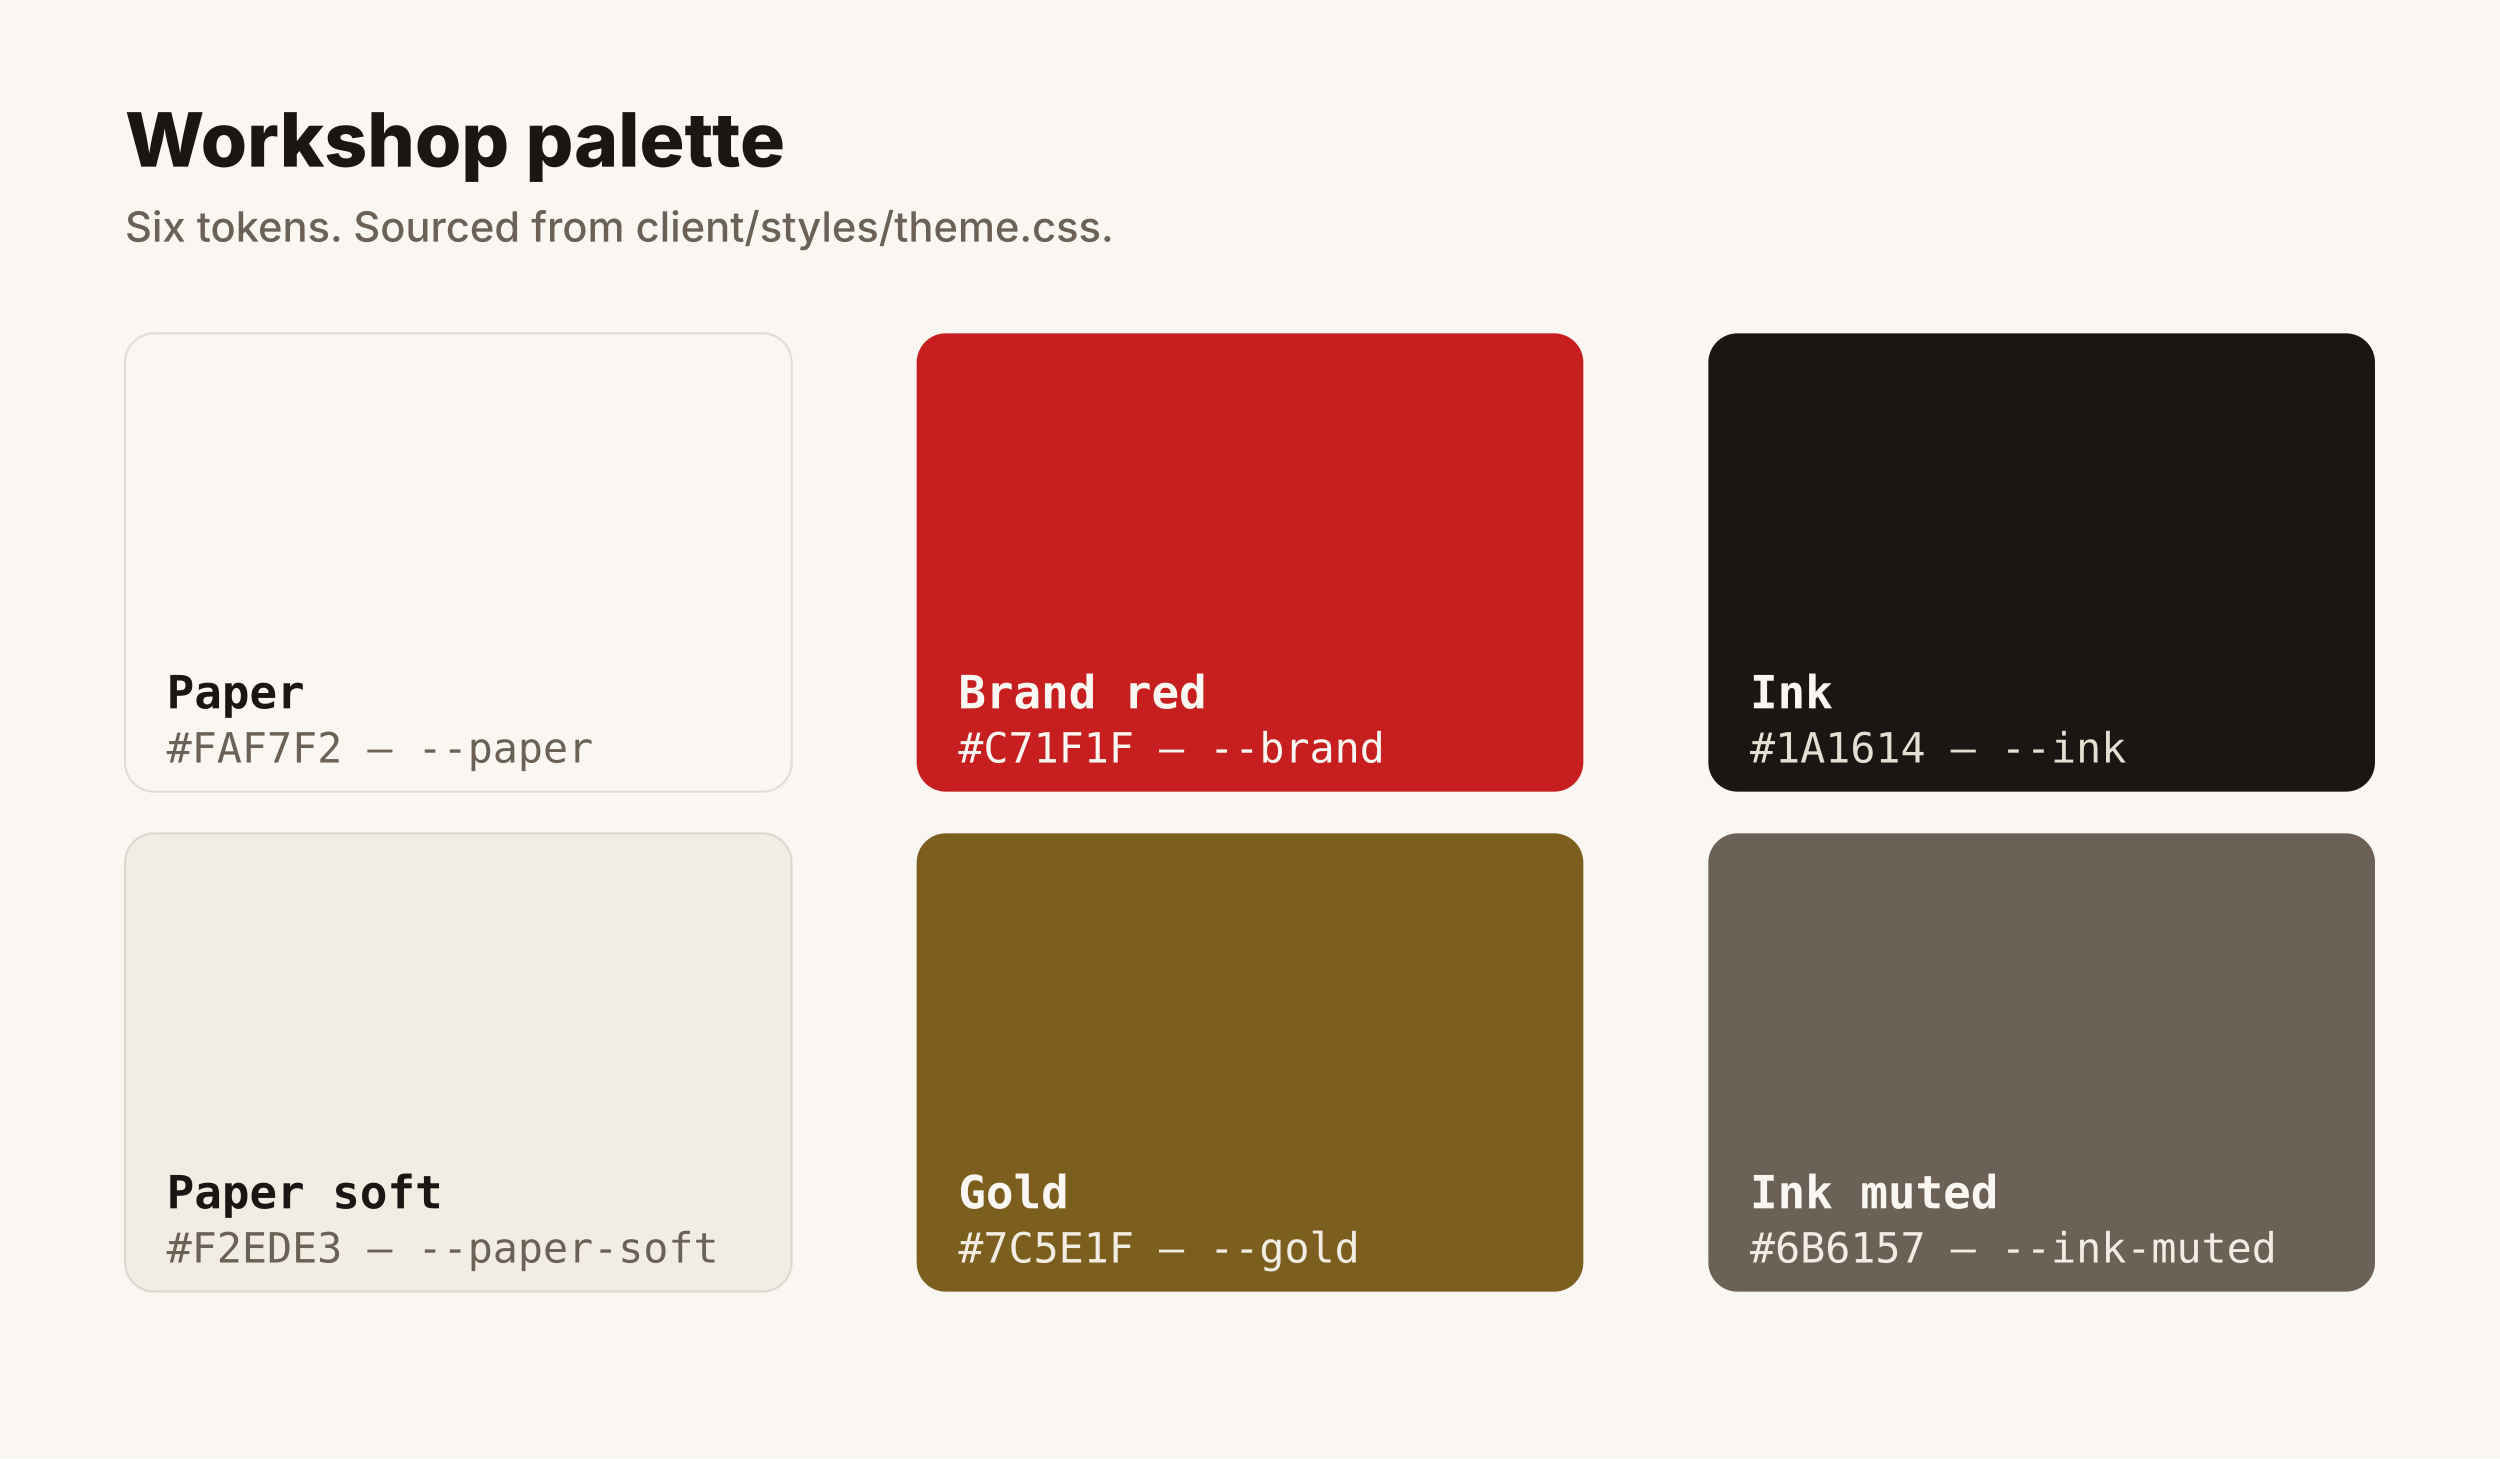
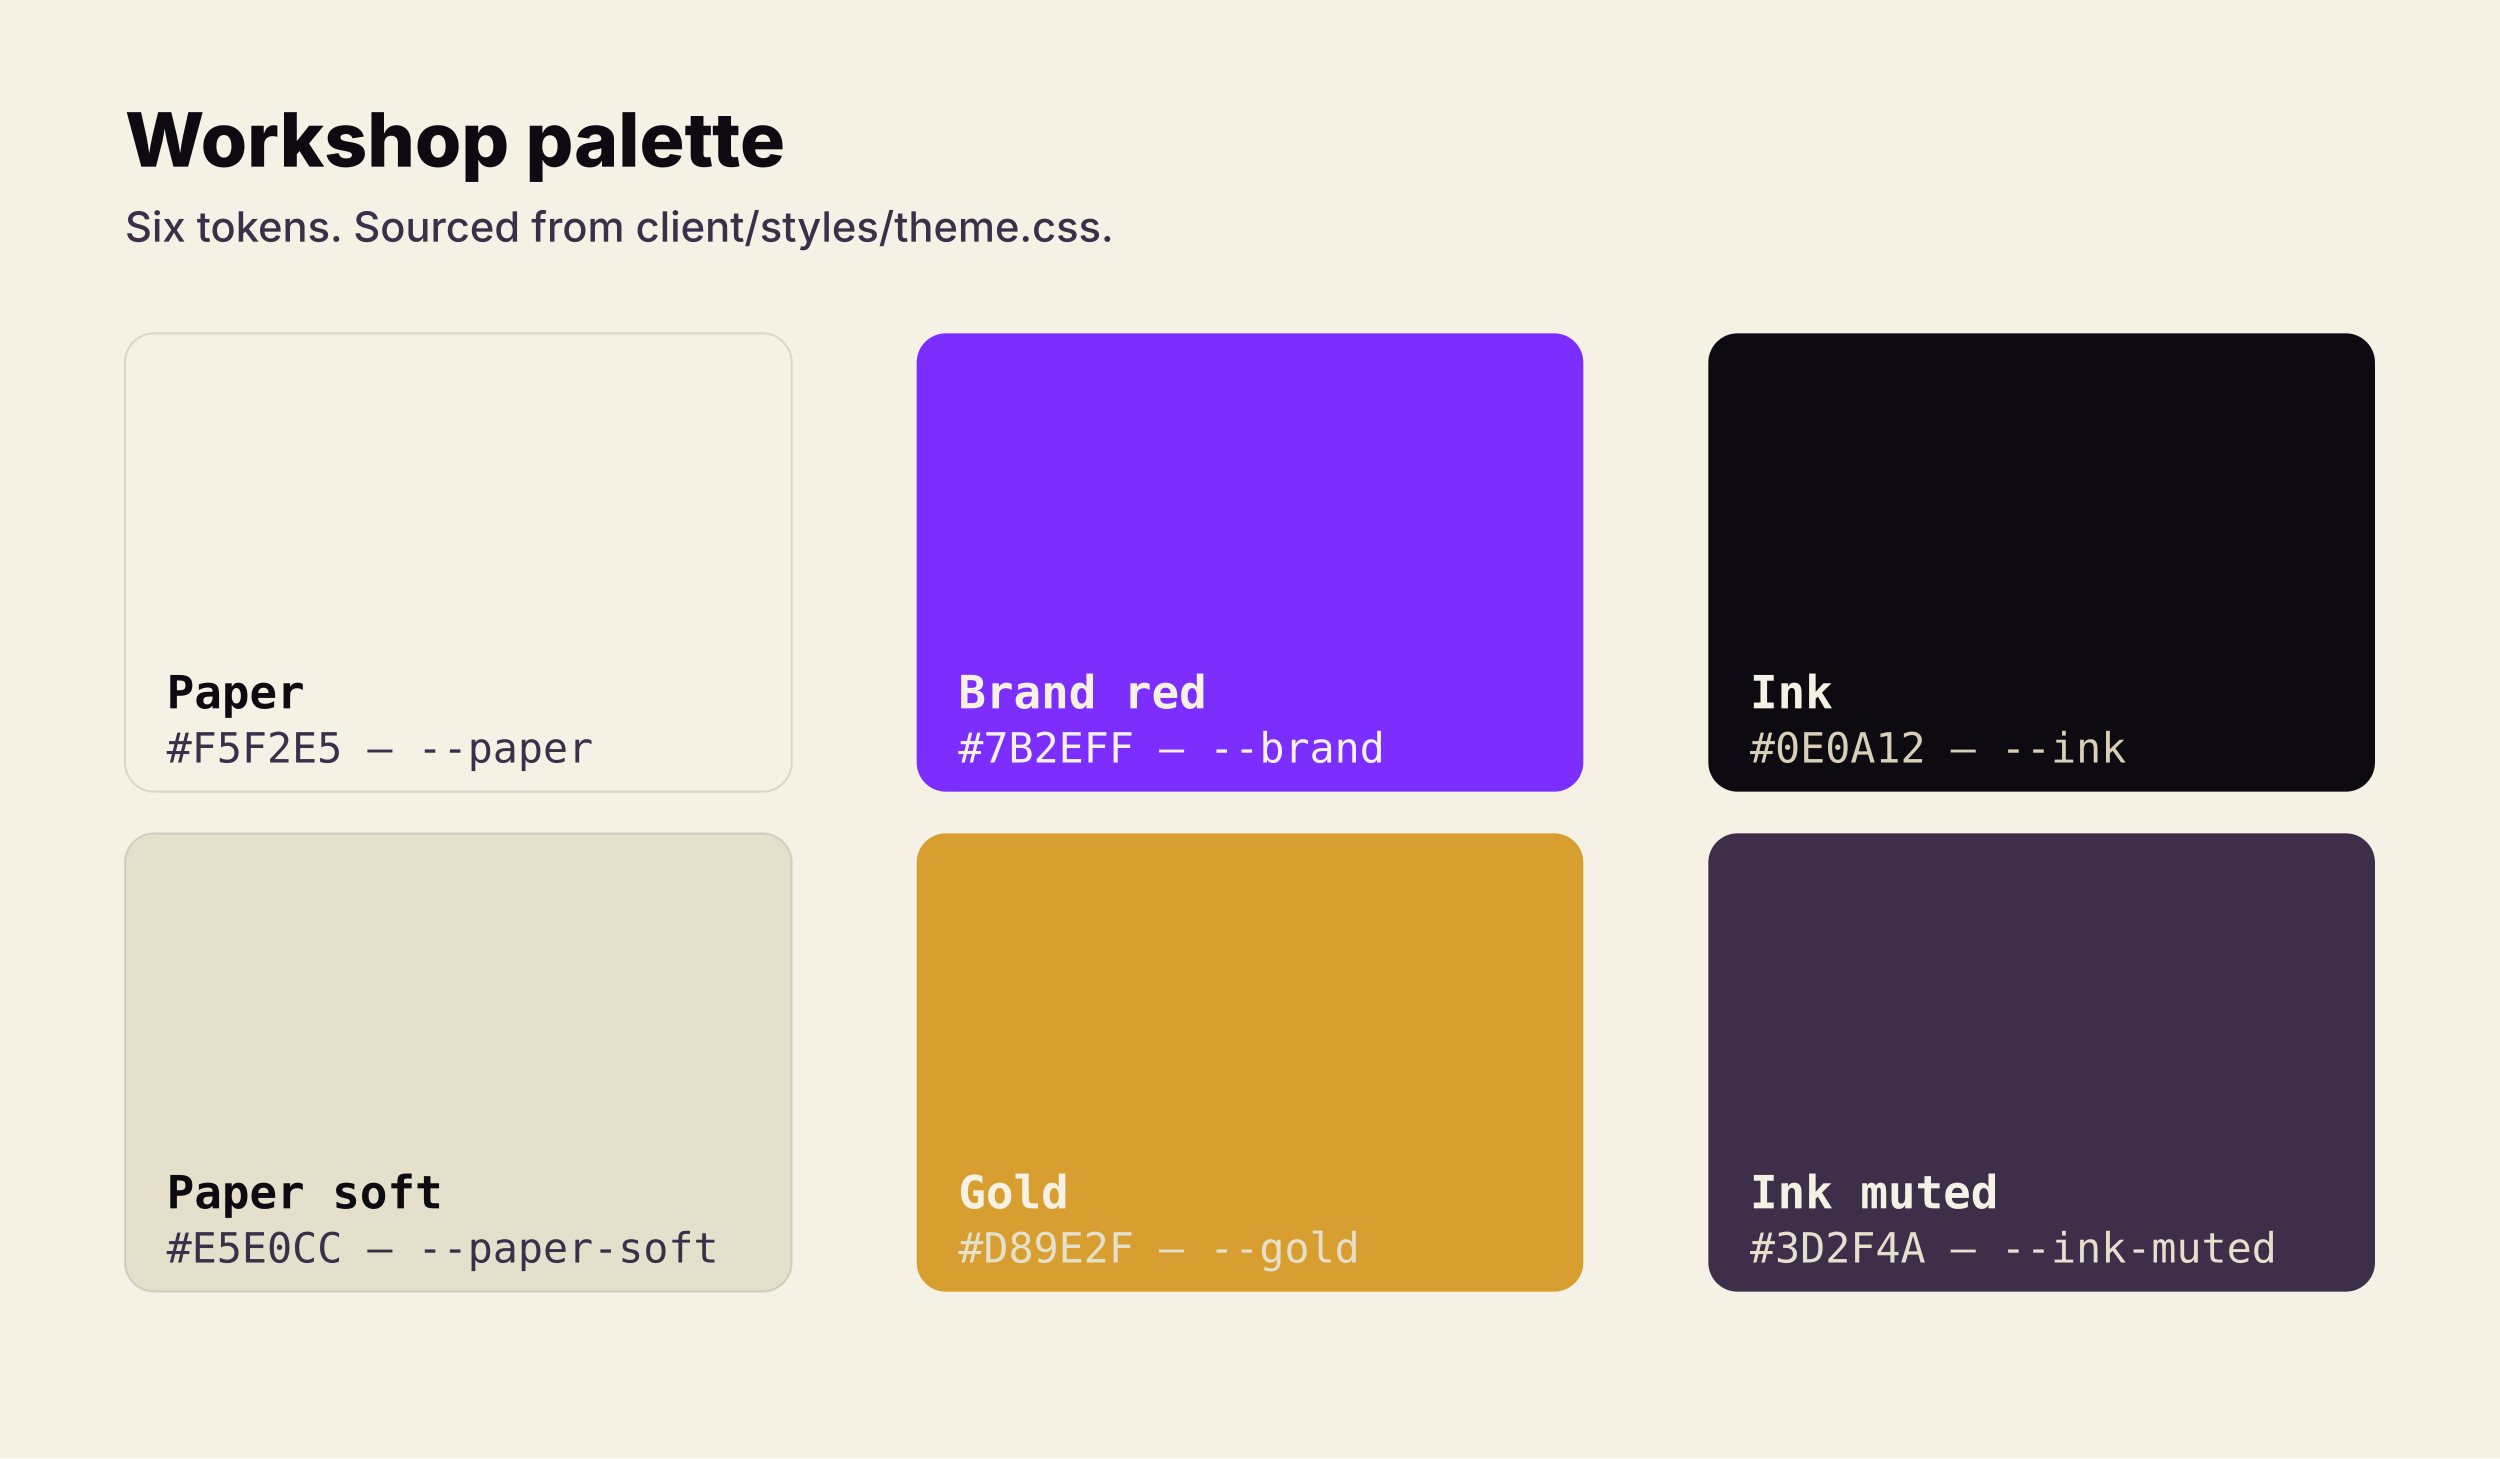
<svg xmlns="http://www.w3.org/2000/svg" viewBox="0 0 1200 700" width="1200" height="700" role="img" aria-label="ValveHeadZ workshop palette">
-   <rect width="1200" height="700" fill="#FAF7F2" />
-   <g font-family="-apple-system, system-ui, 'Inter', sans-serif" fill="#1A1614">
+   <rect width="1200" height="700" fill="#F5F2E5" />
+   <g font-family="-apple-system, system-ui, 'Inter', sans-serif" fill="#0E0A12">
    <text x="60" y="80" font-size="36" font-weight="800">Workshop palette</text>
-     <text x="60" y="116" font-size="20" font-weight="500" fill="#6B6157">Six tokens. Sourced from client/styles/theme.css.</text>
+     <text x="60" y="116" font-size="20" font-weight="500" fill="#3D2F4A">Six tokens. Sourced from client/styles/theme.css.</text>
  </g>
  <g font-family="ui-monospace, 'SF Mono', 'JetBrains Mono', monospace" font-size="20">
    <g transform="translate(60 160)">
-       <rect width="320" height="220" rx="14" fill="#FAF7F2" stroke="#1A1614" stroke-opacity="0.12" />
-       <text x="20" y="180" font-size="22" font-weight="800" fill="#1A1614">Paper</text>
-       <text x="20" y="206" fill="#6B6157">#FAF7F2 — --paper</text>
+       <rect width="320" height="220" rx="14" fill="#F5F2E5" stroke="#0E0A12" stroke-opacity="0.12" />
+       <text x="20" y="180" font-size="22" font-weight="800" fill="#0E0A12">Paper</text>
+       <text x="20" y="206" fill="#3D2F4A">#F5F2E5 — --paper</text>
    </g>
    <g transform="translate(440 160)">
-       <rect width="320" height="220" rx="14" fill="#C71F1F" />
-       <text x="20" y="180" font-size="22" font-weight="800" fill="#FAF7F2">Brand red</text>
-       <text x="20" y="206" fill="#FAF7F2">#C71F1F — --brand</text>
+       <rect width="320" height="220" rx="14" fill="#7B2EFF" />
+       <text x="20" y="180" font-size="22" font-weight="800" fill="#F5F2E5">Brand red</text>
+       <text x="20" y="206" fill="#F5F2E5">#7B2EFF — --brand</text>
    </g>
    <g transform="translate(820 160)">
-       <rect width="320" height="220" rx="14" fill="#1A1614" />
-       <text x="20" y="180" font-size="22" font-weight="800" fill="#FAF7F2">Ink</text>
-       <text x="20" y="206" fill="#E5DFD3">#1A1614 — --ink</text>
+       <rect width="320" height="220" rx="14" fill="#0E0A12" />
+       <text x="20" y="180" font-size="22" font-weight="800" fill="#F5F2E5">Ink</text>
+       <text x="20" y="206" fill="#D7CFB6">#0E0A12 — --ink</text>
    </g>
    <g transform="translate(60 400)">
-       <rect width="320" height="220" rx="14" fill="#F2EDE3" stroke="#1A1614" stroke-opacity="0.12" />
-       <text x="20" y="180" font-size="22" font-weight="800" fill="#1A1614">Paper soft</text>
-       <text x="20" y="206" fill="#6B6157">#F2EDE3 — --paper-soft</text>
+       <rect width="320" height="220" rx="14" fill="#E5E0CC" stroke="#0E0A12" stroke-opacity="0.12" />
+       <text x="20" y="180" font-size="22" font-weight="800" fill="#0E0A12">Paper soft</text>
+       <text x="20" y="206" fill="#3D2F4A">#E5E0CC — --paper-soft</text>
    </g>
    <g transform="translate(440 400)">
-       <rect width="320" height="220" rx="14" fill="#7C5E1F" />
-       <text x="20" y="180" font-size="22" font-weight="800" fill="#FAF7F2">Gold</text>
-       <text x="20" y="206" fill="#F2EDE3">#7C5E1F — --gold</text>
+       <rect width="320" height="220" rx="14" fill="#D89E2F" />
+       <text x="20" y="180" font-size="22" font-weight="800" fill="#F5F2E5">Gold</text>
+       <text x="20" y="206" fill="#E5E0CC">#D89E2F — --gold</text>
    </g>
    <g transform="translate(820 400)">
-       <rect width="320" height="220" rx="14" fill="#6B6157" />
-       <text x="20" y="180" font-size="22" font-weight="800" fill="#FAF7F2">Ink muted</text>
-       <text x="20" y="206" fill="#F2EDE3">#6B6157 — --ink-muted</text>
+       <rect width="320" height="220" rx="14" fill="#3D2F4A" />
+       <text x="20" y="180" font-size="22" font-weight="800" fill="#F5F2E5">Ink muted</text>
+       <text x="20" y="206" fill="#E5E0CC">#3D2F4A — --ink-muted</text>
    </g>
  </g>
</svg>
